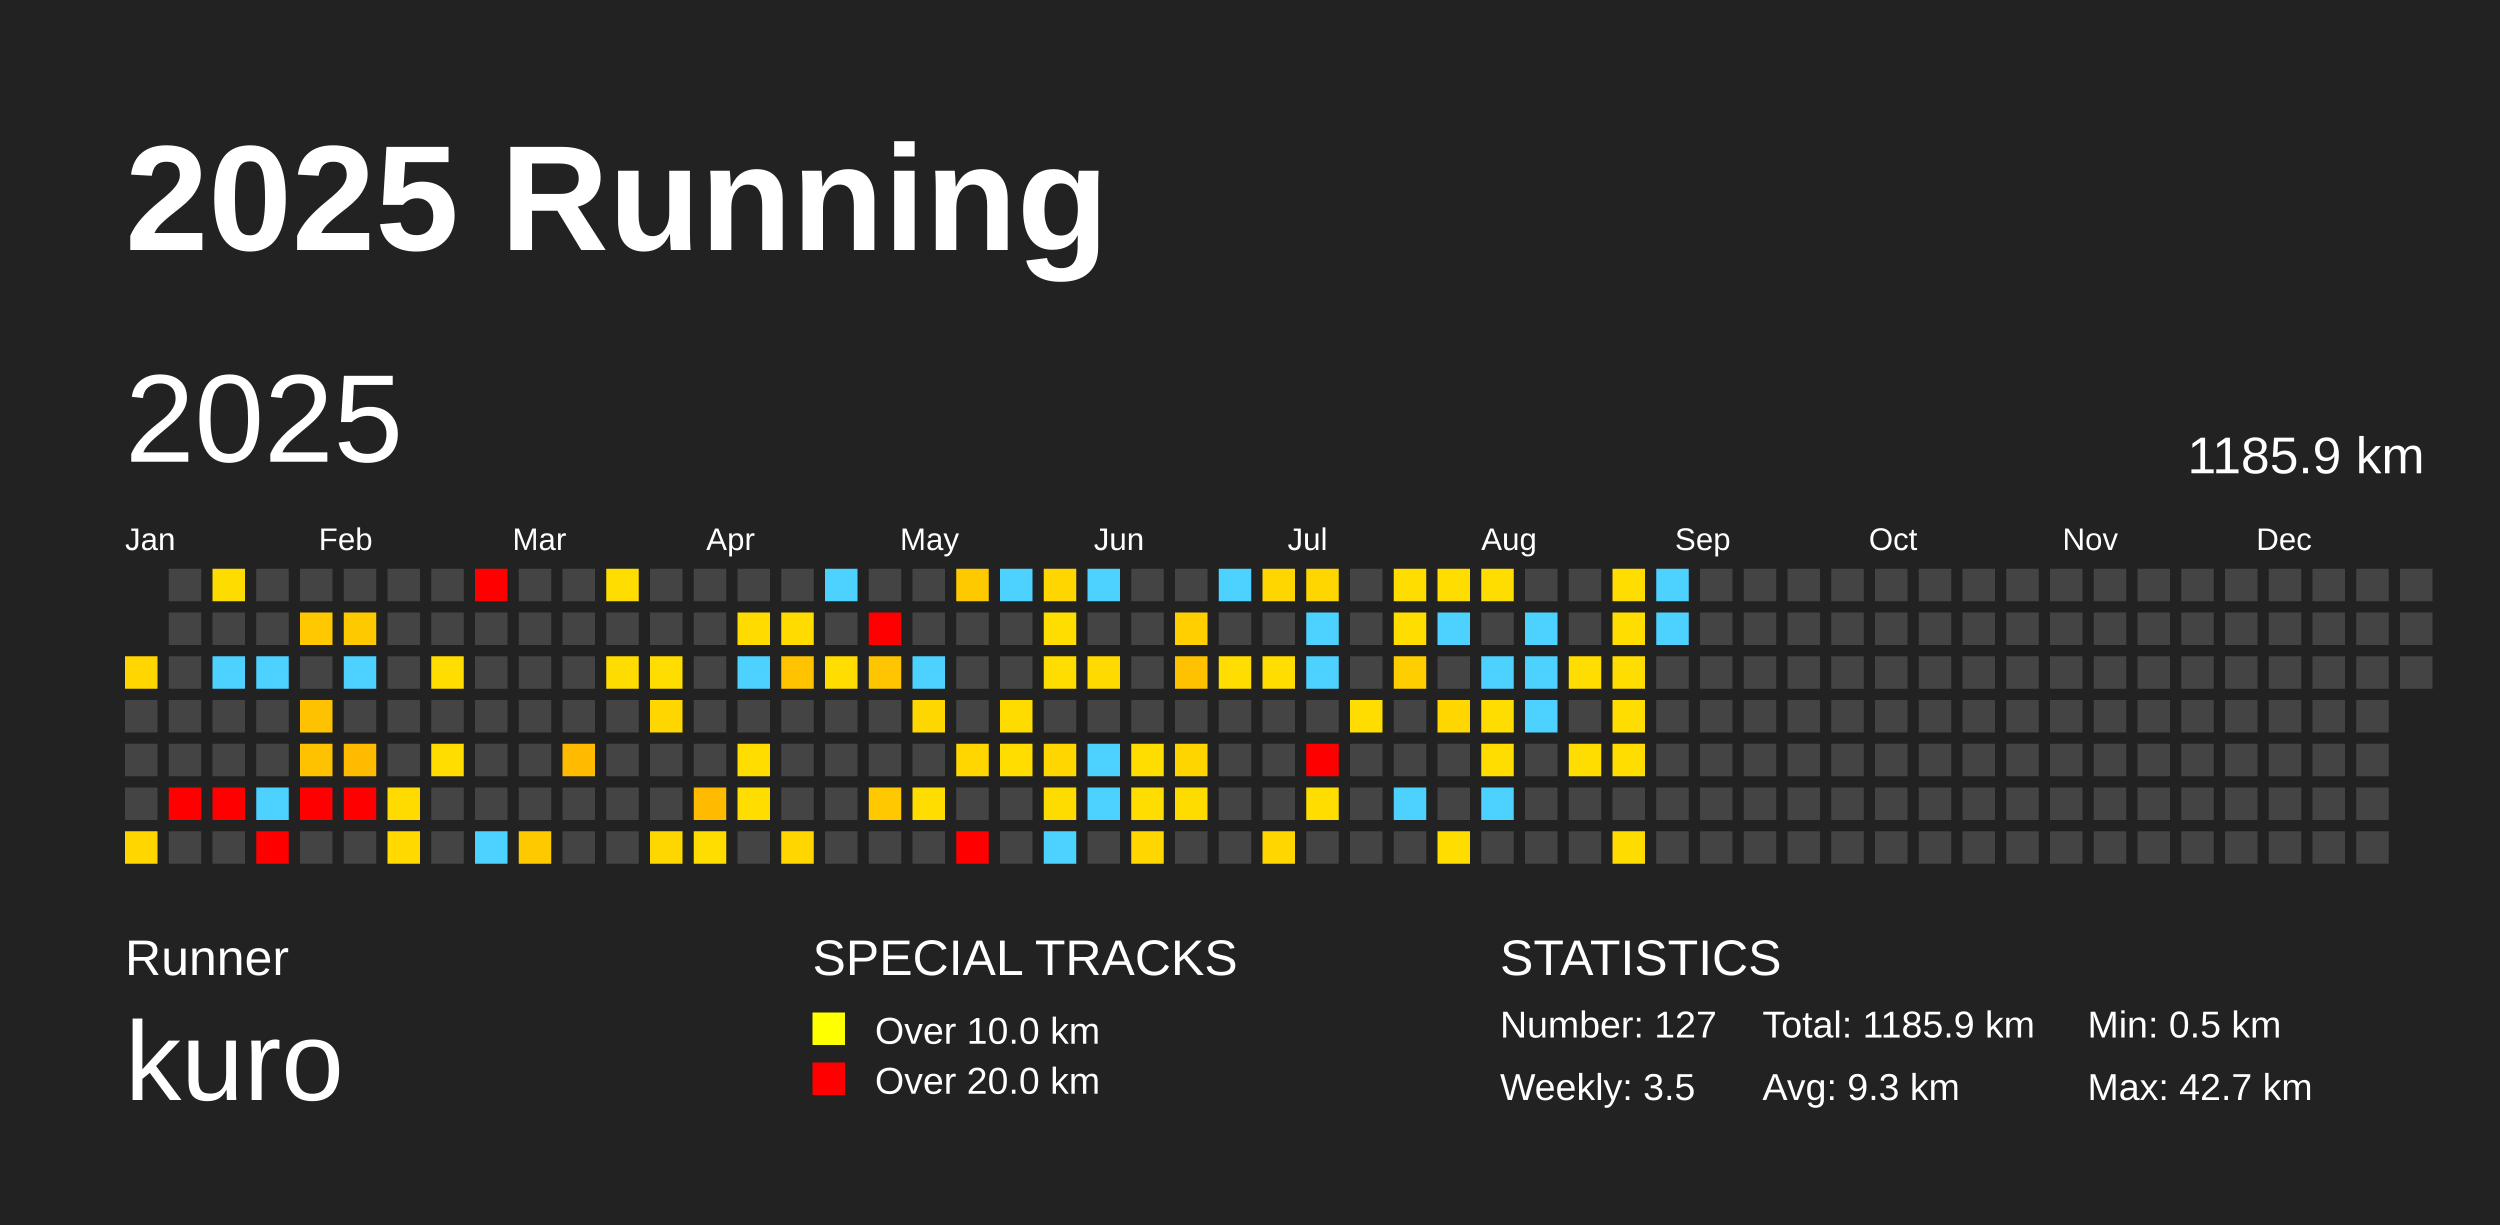
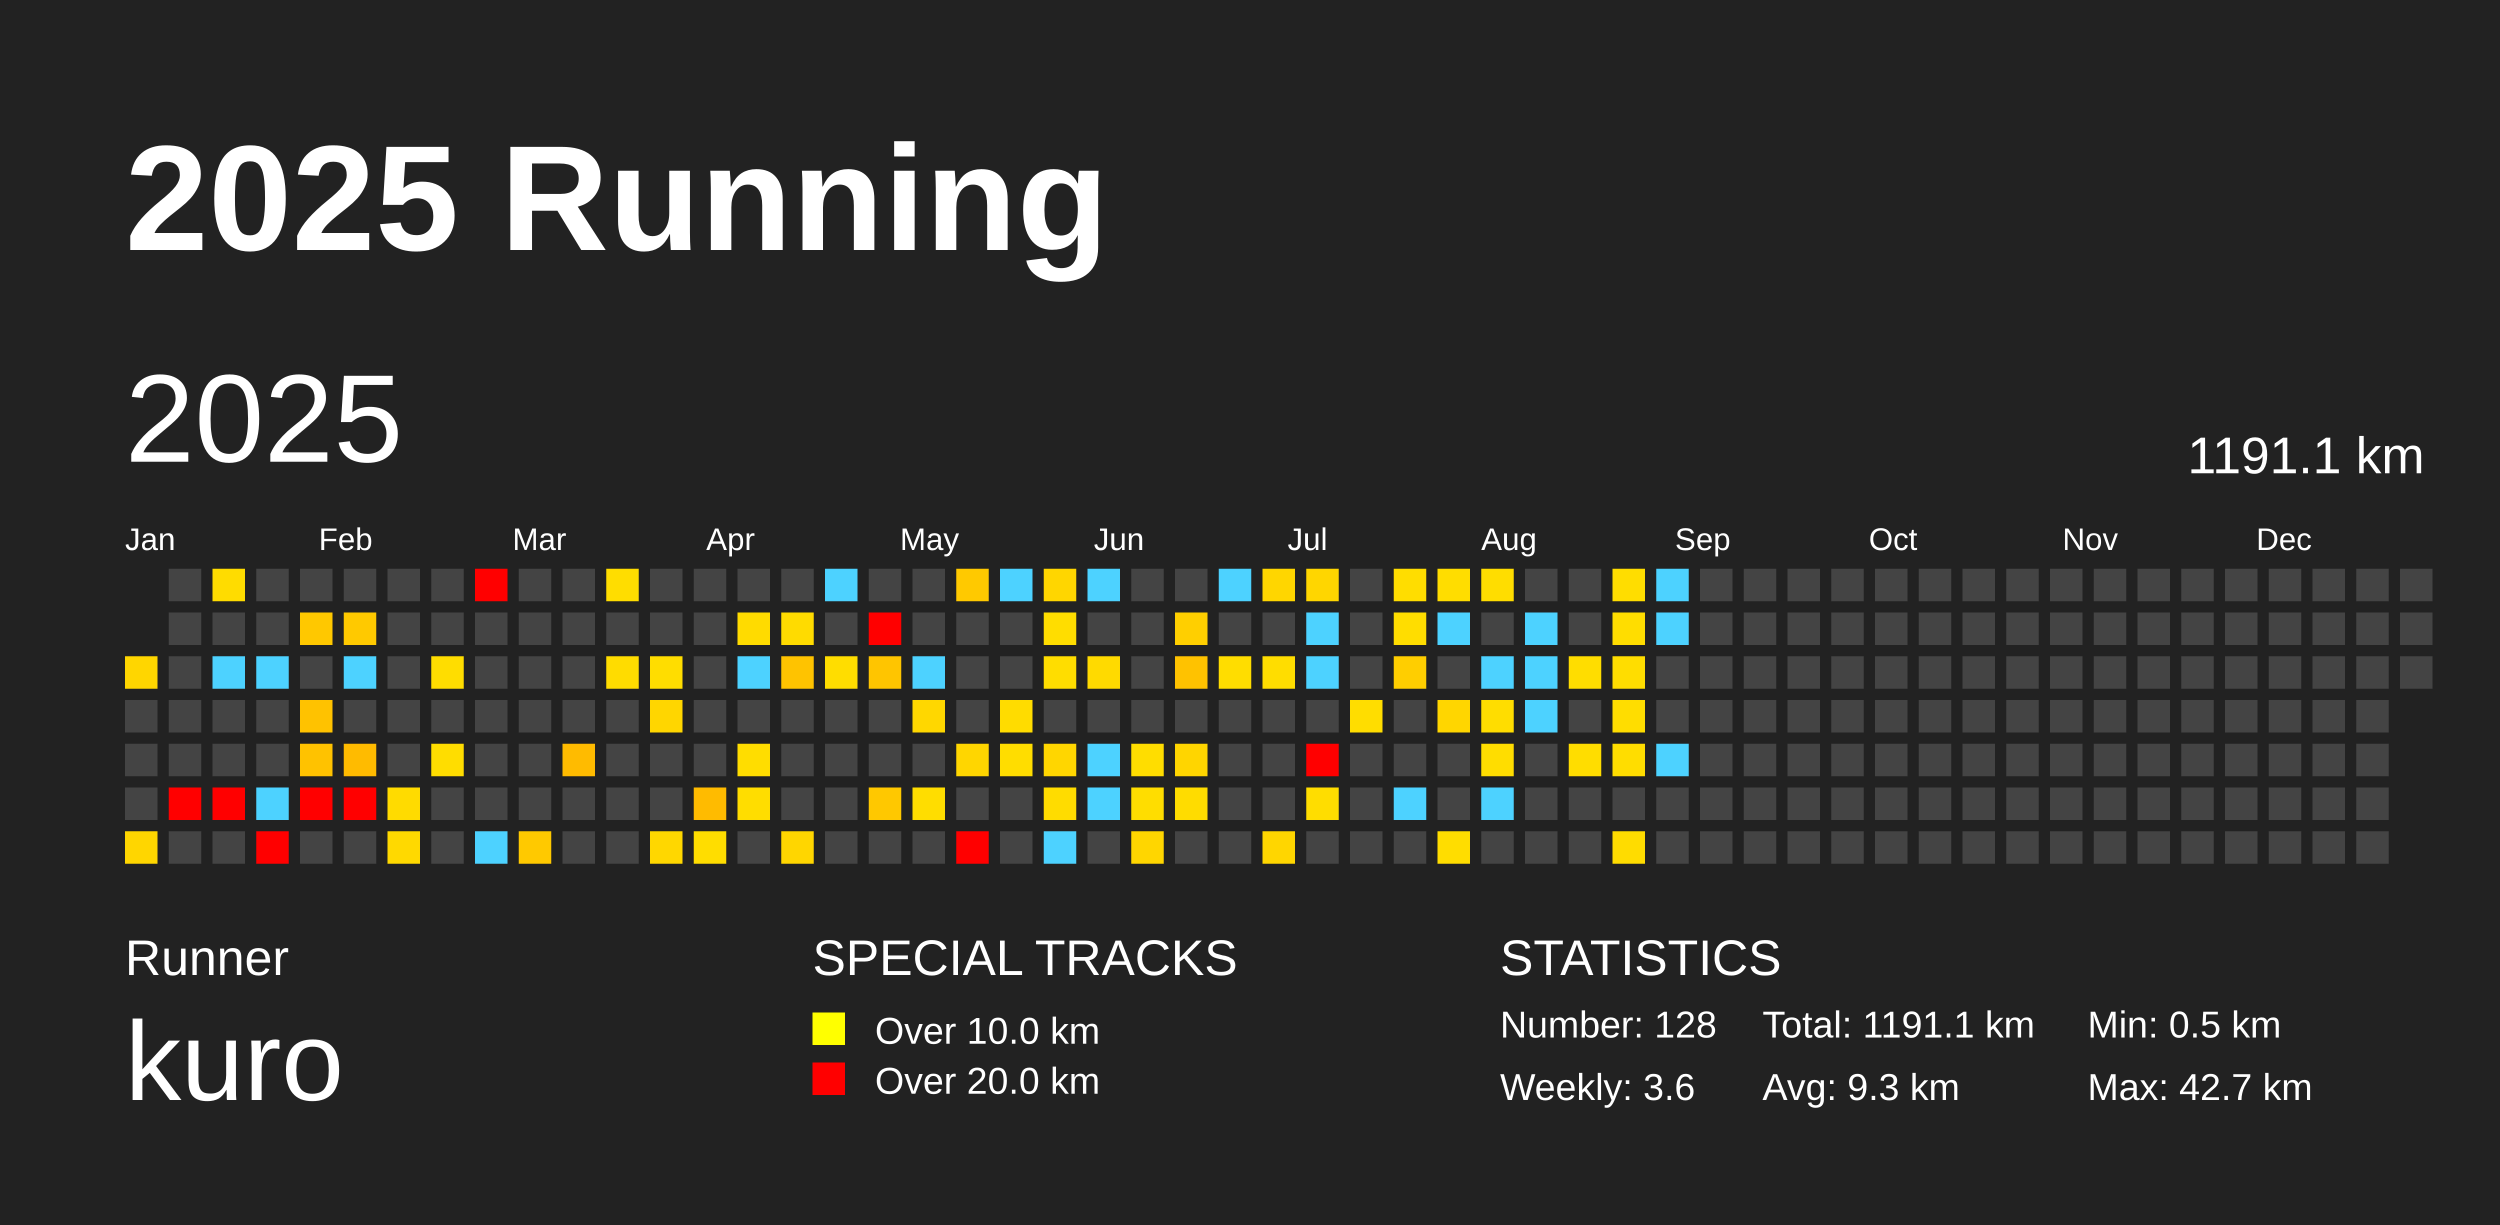
<svg xmlns="http://www.w3.org/2000/svg" baseProfile="full" height="98mm" version="1.1" viewBox="0,0,200,98" width="200mm">
  <defs />
  <rect fill="#222222" height="98" width="200" x="0" y="0" />
  <text fill="#FFFFFF" style="font-size:12px; font-family:Arial; font-weight:bold;" x="10" y="20">2025 Running</text>
  <text fill="#FFFFFF" style="font-size:4px; font-family:Arial" x="10" y="78">Runner</text>
  <text fill="#FFFFFF" style="font-size:9px; font-family:Arial" x="10" y="88">kuro</text>
  <text fill="#FFFFFF" style="font-size:4px; font-family:Arial" x="65" y="78">SPECIAL TRACKS</text>
  <rect fill="yellow" height="2.6" width="2.6" x="65" y="81" />
  <text fill="#FFFFFF" style="font-size:3px; font-family:Arial" x="70" y="83.5">Over 10.0 km</text>
  <rect fill="red" height="2.6" width="2.6" x="65" y="85" />
  <text fill="#FFFFFF" style="font-size:3px; font-family:Arial" x="70" y="87.5">Over 20.0 km</text>
  <text fill="#FFFFFF" style="font-size:4px; font-family:Arial" x="120" y="78">STATISTICS</text>
-   <text fill="#FFFFFF" style="font-size:3px; font-family:Arial" x="120" y="83">Number: 127</text>
-   <text fill="#FFFFFF" style="font-size:3px; font-family:Arial" x="120" y="88">Weekly: 3.5</text>
-   <text fill="#FFFFFF" style="font-size:3px; font-family:Arial" x="141" y="83">Total: 1185.9 km</text>
+   <text fill="#FFFFFF" style="font-size:3px; font-family:Arial" x="120" y="83">Number: 128</text>
+   <text fill="#FFFFFF" style="font-size:3px; font-family:Arial" x="120" y="88">Weekly: 3.6</text>
+   <text fill="#FFFFFF" style="font-size:3px; font-family:Arial" x="141" y="83">Total: 1191.1 km</text>
  <text fill="#FFFFFF" style="font-size:3px; font-family:Arial" x="141" y="88">Avg: 9.3 km</text>
  <text fill="#FFFFFF" style="font-size:3px; font-family:Arial" x="167" y="83">Min: 0.5 km</text>
  <text fill="#FFFFFF" style="font-size:3px; font-family:Arial" x="167" y="88">Max: 42.7 km</text>
  <text dominant-baseline="hanging" fill="#FFFFFF" style="font-size:10.0px; font-family:Arial;" x="10" y="30">2025</text>
-   <text dominant-baseline="hanging" fill="#FFFFFF" style="font-size:4.125px; font-family:Arial;" x="175" y="35">1185.9 km</text>
+   <text dominant-baseline="hanging" fill="#FFFFFF" style="font-size:4.125px; font-family:Arial;" x="175" y="35">1191.1 km</text>
  <text fill="#FFFFFF" style="font-size:2.5px; font-family:Arial" x="10.0" y="44">Jan</text>
  <text fill="#FFFFFF" style="font-size:2.5px; font-family:Arial" x="25.5" y="44">Feb</text>
  <text fill="#FFFFFF" style="font-size:2.5px; font-family:Arial" x="41.0" y="44">Mar</text>
  <text fill="#FFFFFF" style="font-size:2.5px; font-family:Arial" x="56.5" y="44">Apr</text>
  <text fill="#FFFFFF" style="font-size:2.5px; font-family:Arial" x="72.0" y="44">May</text>
  <text fill="#FFFFFF" style="font-size:2.5px; font-family:Arial" x="87.5" y="44">Jun</text>
  <text fill="#FFFFFF" style="font-size:2.5px; font-family:Arial" x="103.0" y="44">Jul</text>
  <text fill="#FFFFFF" style="font-size:2.5px; font-family:Arial" x="118.5" y="44">Aug</text>
  <text fill="#FFFFFF" style="font-size:2.5px; font-family:Arial" x="134.0" y="44">Sep</text>
  <text fill="#FFFFFF" style="font-size:2.5px; font-family:Arial" x="149.5" y="44">Oct</text>
  <text fill="#FFFFFF" style="font-size:2.5px; font-family:Arial" x="165.0" y="44">Nov</text>
  <text fill="#FFFFFF" style="font-size:2.5px; font-family:Arial" x="180.5" y="44">Dec</text>
  <rect fill="#ffd600" height="2.6" width="2.6" x="10.0" y="52.5" />
  <rect fill="#444444" height="2.6" width="2.6" x="10.0" y="56.0" />
  <rect fill="#444444" height="2.6" width="2.6" x="10.0" y="59.5" />
  <rect fill="#444444" height="2.6" width="2.6" x="10.0" y="63.0" />
  <rect fill="#ffd600" height="2.6" width="2.6" x="10.0" y="66.5" />
  <rect fill="#444444" height="2.6" width="2.6" x="13.5" y="45.5" />
  <rect fill="#444444" height="2.6" width="2.6" x="13.5" y="49.0" />
  <rect fill="#444444" height="2.6" width="2.6" x="13.5" y="52.5" />
  <rect fill="#444444" height="2.6" width="2.6" x="13.5" y="56.0" />
  <rect fill="#444444" height="2.6" width="2.6" x="13.5" y="59.5" />
  <rect fill="red" height="2.6" width="2.6" x="13.5" y="63.0" />
  <rect fill="#444444" height="2.6" width="2.6" x="13.5" y="66.5" />
  <rect fill="#ffdc00" height="2.6" width="2.6" x="17.0" y="45.5" />
  <rect fill="#444444" height="2.6" width="2.6" x="17.0" y="49.0" />
  <rect fill="#4dd2ff" height="2.6" width="2.6" x="17.0" y="52.5" />
  <rect fill="#444444" height="2.6" width="2.6" x="17.0" y="56.0" />
  <rect fill="#444444" height="2.6" width="2.6" x="17.0" y="59.5" />
  <rect fill="red" height="2.6" width="2.6" x="17.0" y="63.0" />
  <rect fill="#444444" height="2.6" width="2.6" x="17.0" y="66.5" />
  <rect fill="#444444" height="2.6" width="2.6" x="20.5" y="45.5" />
  <rect fill="#444444" height="2.6" width="2.6" x="20.5" y="49.0" />
  <rect fill="#4dd2ff" height="2.6" width="2.6" x="20.5" y="52.5" />
  <rect fill="#444444" height="2.6" width="2.6" x="20.5" y="56.0" />
  <rect fill="#444444" height="2.6" width="2.6" x="20.5" y="59.5" />
  <rect fill="#4dd2ff" height="2.6" width="2.6" x="20.5" y="63.0" />
  <rect fill="red" height="2.6" width="2.6" x="20.5" y="66.5" />
  <rect fill="#444444" height="2.6" width="2.6" x="24.0" y="45.5" />
  <rect fill="#ffc800" height="2.6" width="2.6" x="24.0" y="49.0" />
  <rect fill="#444444" height="2.6" width="2.6" x="24.0" y="52.5" />
  <rect fill="#ffc200" height="2.6" width="2.6" x="24.0" y="56.0" />
  <rect fill="#ffc200" height="2.6" width="2.6" x="24.0" y="59.5" />
  <rect fill="red" height="2.6" width="2.6" x="24.0" y="63.0" />
  <rect fill="#444444" height="2.6" width="2.6" x="24.0" y="66.5" />
  <rect fill="#444444" height="2.6" width="2.6" x="27.5" y="45.5" />
  <rect fill="#ffc900" height="2.6" width="2.6" x="27.5" y="49.0" />
  <rect fill="#4dd2ff" height="2.6" width="2.6" x="27.5" y="52.5" />
  <rect fill="#444444" height="2.6" width="2.6" x="27.5" y="56.0" />
  <rect fill="#ffbb00" height="2.6" width="2.6" x="27.5" y="59.5" />
  <rect fill="red" height="2.6" width="2.6" x="27.5" y="63.0" />
  <rect fill="#444444" height="2.6" width="2.6" x="27.5" y="66.5" />
  <rect fill="#444444" height="2.6" width="2.6" x="31.0" y="45.5" />
  <rect fill="#444444" height="2.6" width="2.6" x="31.0" y="49.0" />
  <rect fill="#444444" height="2.6" width="2.6" x="31.0" y="52.5" />
  <rect fill="#444444" height="2.6" width="2.6" x="31.0" y="56.0" />
  <rect fill="#444444" height="2.6" width="2.6" x="31.0" y="59.5" />
  <rect fill="#ffdb00" height="2.6" width="2.6" x="31.0" y="63.0" />
  <rect fill="#ffd900" height="2.6" width="2.6" x="31.0" y="66.5" />
  <rect fill="#444444" height="2.6" width="2.6" x="34.5" y="45.5" />
  <rect fill="#444444" height="2.6" width="2.6" x="34.5" y="49.0" />
  <rect fill="#ffdd00" height="2.6" width="2.6" x="34.5" y="52.5" />
  <rect fill="#444444" height="2.6" width="2.6" x="34.5" y="56.0" />
  <rect fill="#ffdd00" height="2.6" width="2.6" x="34.5" y="59.5" />
  <rect fill="#444444" height="2.6" width="2.6" x="34.5" y="63.0" />
  <rect fill="#444444" height="2.6" width="2.6" x="34.5" y="66.5" />
  <rect fill="red" height="2.6" width="2.6" x="38.0" y="45.5" />
  <rect fill="#444444" height="2.6" width="2.6" x="38.0" y="49.0" />
  <rect fill="#444444" height="2.6" width="2.6" x="38.0" y="52.5" />
  <rect fill="#444444" height="2.6" width="2.6" x="38.0" y="56.0" />
  <rect fill="#444444" height="2.6" width="2.6" x="38.0" y="59.5" />
  <rect fill="#444444" height="2.6" width="2.6" x="38.0" y="63.0" />
  <rect fill="#4dd2ff" height="2.6" width="2.6" x="38.0" y="66.5" />
  <rect fill="#444444" height="2.6" width="2.6" x="41.5" y="45.5" />
  <rect fill="#444444" height="2.6" width="2.6" x="41.5" y="49.0" />
  <rect fill="#444444" height="2.6" width="2.6" x="41.5" y="52.5" />
  <rect fill="#444444" height="2.6" width="2.6" x="41.5" y="56.0" />
  <rect fill="#444444" height="2.6" width="2.6" x="41.5" y="59.5" />
  <rect fill="#444444" height="2.6" width="2.6" x="41.5" y="63.0" />
  <rect fill="#ffc900" height="2.6" width="2.6" x="41.5" y="66.5" />
  <rect fill="#444444" height="2.6" width="2.6" x="45.0" y="45.5" />
  <rect fill="#444444" height="2.6" width="2.6" x="45.0" y="49.0" />
  <rect fill="#444444" height="2.6" width="2.6" x="45.0" y="52.5" />
  <rect fill="#444444" height="2.6" width="2.6" x="45.0" y="56.0" />
  <rect fill="#ffbb00" height="2.6" width="2.6" x="45.0" y="59.5" />
  <rect fill="#444444" height="2.6" width="2.6" x="45.0" y="63.0" />
  <rect fill="#444444" height="2.6" width="2.6" x="45.0" y="66.5" />
  <rect fill="#ffdd00" height="2.6" width="2.6" x="48.5" y="45.5" />
  <rect fill="#444444" height="2.6" width="2.6" x="48.5" y="49.0" />
  <rect fill="#ffdc00" height="2.6" width="2.6" x="48.5" y="52.5" />
  <rect fill="#444444" height="2.6" width="2.6" x="48.5" y="56.0" />
  <rect fill="#444444" height="2.6" width="2.6" x="48.5" y="59.5" />
  <rect fill="#444444" height="2.6" width="2.6" x="48.5" y="63.0" />
  <rect fill="#444444" height="2.6" width="2.6" x="48.5" y="66.5" />
  <rect fill="#444444" height="2.6" width="2.6" x="52.0" y="45.5" />
  <rect fill="#444444" height="2.6" width="2.6" x="52.0" y="49.0" />
  <rect fill="#ffdd00" height="2.6" width="2.6" x="52.0" y="52.5" />
  <rect fill="#ffd600" height="2.6" width="2.6" x="52.0" y="56.0" />
  <rect fill="#444444" height="2.6" width="2.6" x="52.0" y="59.5" />
  <rect fill="#444444" height="2.6" width="2.6" x="52.0" y="63.0" />
  <rect fill="#ffd700" height="2.6" width="2.6" x="52.0" y="66.5" />
  <rect fill="#444444" height="2.6" width="2.6" x="55.5" y="45.5" />
  <rect fill="#444444" height="2.6" width="2.6" x="55.5" y="49.0" />
  <rect fill="#444444" height="2.6" width="2.6" x="55.5" y="52.5" />
  <rect fill="#444444" height="2.6" width="2.6" x="55.5" y="56.0" />
  <rect fill="#444444" height="2.6" width="2.6" x="55.5" y="59.5" />
  <rect fill="#ffbb00" height="2.6" width="2.6" x="55.5" y="63.0" />
  <rect fill="#ffdd00" height="2.6" width="2.6" x="55.5" y="66.5" />
  <rect fill="#444444" height="2.6" width="2.6" x="59.0" y="45.5" />
  <rect fill="#ffdb00" height="2.6" width="2.6" x="59.0" y="49.0" />
  <rect fill="#4dd2ff" height="2.6" width="2.6" x="59.0" y="52.5" />
  <rect fill="#444444" height="2.6" width="2.6" x="59.0" y="56.0" />
  <rect fill="#ffdd00" height="2.6" width="2.6" x="59.0" y="59.5" />
  <rect fill="#ffdd00" height="2.6" width="2.6" x="59.0" y="63.0" />
  <rect fill="#444444" height="2.6" width="2.6" x="59.0" y="66.5" />
  <rect fill="#444444" height="2.6" width="2.6" x="62.5" y="45.5" />
  <rect fill="#ffdb00" height="2.6" width="2.6" x="62.5" y="49.0" />
  <rect fill="#ffc300" height="2.6" width="2.6" x="62.5" y="52.5" />
  <rect fill="#444444" height="2.6" width="2.6" x="62.5" y="56.0" />
  <rect fill="#444444" height="2.6" width="2.6" x="62.5" y="59.5" />
  <rect fill="#444444" height="2.6" width="2.6" x="62.5" y="63.0" />
  <rect fill="#ffd600" height="2.6" width="2.6" x="62.5" y="66.5" />
  <rect fill="#4dd2ff" height="2.6" width="2.6" x="66.0" y="45.5" />
  <rect fill="#444444" height="2.6" width="2.6" x="66.0" y="49.0" />
  <rect fill="#ffdd00" height="2.6" width="2.6" x="66.0" y="52.5" />
  <rect fill="#444444" height="2.6" width="2.6" x="66.0" y="56.0" />
  <rect fill="#444444" height="2.6" width="2.6" x="66.0" y="59.5" />
  <rect fill="#444444" height="2.6" width="2.6" x="66.0" y="63.0" />
  <rect fill="#444444" height="2.6" width="2.6" x="66.0" y="66.5" />
  <rect fill="#444444" height="2.6" width="2.6" x="69.5" y="45.5" />
  <rect fill="red" height="2.6" width="2.6" x="69.5" y="49.0" />
  <rect fill="#ffc500" height="2.6" width="2.6" x="69.5" y="52.5" />
  <rect fill="#444444" height="2.6" width="2.6" x="69.5" y="56.0" />
  <rect fill="#444444" height="2.6" width="2.6" x="69.5" y="59.5" />
  <rect fill="#ffc800" height="2.6" width="2.6" x="69.5" y="63.0" />
  <rect fill="#444444" height="2.6" width="2.6" x="69.5" y="66.5" />
  <rect fill="#444444" height="2.6" width="2.6" x="73.0" y="45.5" />
  <rect fill="#444444" height="2.6" width="2.6" x="73.0" y="49.0" />
  <rect fill="#4dd2ff" height="2.6" width="2.6" x="73.0" y="52.5" />
  <rect fill="#ffd700" height="2.6" width="2.6" x="73.0" y="56.0" />
  <rect fill="#444444" height="2.6" width="2.6" x="73.0" y="59.5" />
  <rect fill="#ffdd00" height="2.6" width="2.6" x="73.0" y="63.0" />
  <rect fill="#444444" height="2.6" width="2.6" x="73.0" y="66.5" />
  <rect fill="#ffc900" height="2.6" width="2.6" x="76.5" y="45.5" />
  <rect fill="#444444" height="2.6" width="2.6" x="76.5" y="49.0" />
  <rect fill="#444444" height="2.6" width="2.6" x="76.5" y="52.5" />
  <rect fill="#444444" height="2.6" width="2.6" x="76.5" y="56.0" />
  <rect fill="#ffd600" height="2.6" width="2.6" x="76.5" y="59.5" />
  <rect fill="#444444" height="2.6" width="2.6" x="76.5" y="63.0" />
  <rect fill="red" height="2.6" width="2.6" x="76.5" y="66.5" />
  <rect fill="#4dd2ff" height="2.6" width="2.6" x="80.0" y="45.5" />
  <rect fill="#444444" height="2.6" width="2.6" x="80.0" y="49.0" />
  <rect fill="#444444" height="2.6" width="2.6" x="80.0" y="52.5" />
  <rect fill="#ffdc00" height="2.6" width="2.6" x="80.0" y="56.0" />
  <rect fill="#ffdd00" height="2.6" width="2.6" x="80.0" y="59.5" />
  <rect fill="#444444" height="2.6" width="2.6" x="80.0" y="63.0" />
  <rect fill="#444444" height="2.6" width="2.6" x="80.0" y="66.5" />
  <rect fill="#ffd600" height="2.6" width="2.6" x="83.5" y="45.5" />
  <rect fill="#ffdd00" height="2.6" width="2.6" x="83.5" y="49.0" />
  <rect fill="#ffdd00" height="2.6" width="2.6" x="83.5" y="52.5" />
  <rect fill="#444444" height="2.6" width="2.6" x="83.5" y="56.0" />
  <rect fill="#ffd600" height="2.6" width="2.6" x="83.5" y="59.5" />
  <rect fill="#ffdc00" height="2.6" width="2.6" x="83.5" y="63.0" />
  <rect fill="#4dd2ff" height="2.6" width="2.6" x="83.5" y="66.5" />
  <rect fill="#4dd2ff" height="2.6" width="2.6" x="87.0" y="45.5" />
  <rect fill="#444444" height="2.6" width="2.6" x="87.0" y="49.0" />
  <rect fill="#ffda00" height="2.6" width="2.6" x="87.0" y="52.5" />
  <rect fill="#444444" height="2.6" width="2.6" x="87.0" y="56.0" />
  <rect fill="#4dd2ff" height="2.6" width="2.6" x="87.0" y="59.5" />
  <rect fill="#4dd2ff" height="2.6" width="2.6" x="87.0" y="63.0" />
  <rect fill="#444444" height="2.6" width="2.6" x="87.0" y="66.5" />
  <rect fill="#444444" height="2.6" width="2.6" x="90.5" y="45.5" />
  <rect fill="#444444" height="2.6" width="2.6" x="90.5" y="49.0" />
  <rect fill="#444444" height="2.6" width="2.6" x="90.5" y="52.5" />
  <rect fill="#444444" height="2.6" width="2.6" x="90.5" y="56.0" />
  <rect fill="#ffdd00" height="2.6" width="2.6" x="90.5" y="59.5" />
  <rect fill="#ffdd00" height="2.6" width="2.6" x="90.5" y="63.0" />
  <rect fill="#ffd600" height="2.6" width="2.6" x="90.5" y="66.5" />
  <rect fill="#444444" height="2.6" width="2.6" x="94.0" y="45.5" />
  <rect fill="#ffcf00" height="2.6" width="2.6" x="94.0" y="49.0" />
  <rect fill="#ffc200" height="2.6" width="2.6" x="94.0" y="52.5" />
  <rect fill="#444444" height="2.6" width="2.6" x="94.0" y="56.0" />
  <rect fill="#ffd500" height="2.6" width="2.6" x="94.0" y="59.5" />
  <rect fill="#ffdc00" height="2.6" width="2.6" x="94.0" y="63.0" />
  <rect fill="#444444" height="2.6" width="2.6" x="94.0" y="66.5" />
  <rect fill="#4dd2ff" height="2.6" width="2.6" x="97.5" y="45.5" />
  <rect fill="#444444" height="2.6" width="2.6" x="97.5" y="49.0" />
  <rect fill="#ffdd00" height="2.6" width="2.6" x="97.5" y="52.5" />
  <rect fill="#444444" height="2.6" width="2.6" x="97.5" y="56.0" />
  <rect fill="#444444" height="2.6" width="2.6" x="97.5" y="59.5" />
  <rect fill="#444444" height="2.6" width="2.6" x="97.5" y="63.0" />
  <rect fill="#444444" height="2.6" width="2.6" x="97.5" y="66.5" />
  <rect fill="#ffd600" height="2.6" width="2.6" x="101.0" y="45.5" />
  <rect fill="#444444" height="2.6" width="2.6" x="101.0" y="49.0" />
  <rect fill="#ffdd00" height="2.6" width="2.6" x="101.0" y="52.5" />
  <rect fill="#444444" height="2.6" width="2.6" x="101.0" y="56.0" />
  <rect fill="#444444" height="2.6" width="2.6" x="101.0" y="59.5" />
  <rect fill="#444444" height="2.6" width="2.6" x="101.0" y="63.0" />
  <rect fill="#ffd600" height="2.6" width="2.6" x="101.0" y="66.5" />
  <rect fill="#ffd600" height="2.6" width="2.6" x="104.5" y="45.5" />
  <rect fill="#4dd2ff" height="2.6" width="2.6" x="104.5" y="49.0" />
  <rect fill="#4dd2ff" height="2.6" width="2.6" x="104.5" y="52.5" />
  <rect fill="#444444" height="2.6" width="2.6" x="104.5" y="56.0" />
  <rect fill="red" height="2.6" width="2.6" x="104.5" y="59.5" />
  <rect fill="#ffdd00" height="2.6" width="2.6" x="104.5" y="63.0" />
  <rect fill="#444444" height="2.6" width="2.6" x="104.5" y="66.5" />
  <rect fill="#444444" height="2.6" width="2.6" x="108.0" y="45.5" />
  <rect fill="#444444" height="2.6" width="2.6" x="108.0" y="49.0" />
  <rect fill="#444444" height="2.6" width="2.6" x="108.0" y="52.5" />
  <rect fill="#ffdd00" height="2.6" width="2.6" x="108.0" y="56.0" />
  <rect fill="#444444" height="2.6" width="2.6" x="108.0" y="59.5" />
  <rect fill="#444444" height="2.6" width="2.6" x="108.0" y="63.0" />
  <rect fill="#444444" height="2.6" width="2.6" x="108.0" y="66.5" />
  <rect fill="#ffdd00" height="2.6" width="2.6" x="111.5" y="45.5" />
  <rect fill="#ffdd00" height="2.6" width="2.6" x="111.5" y="49.0" />
  <rect fill="#ffce00" height="2.6" width="2.6" x="111.5" y="52.5" />
  <rect fill="#444444" height="2.6" width="2.6" x="111.5" y="56.0" />
  <rect fill="#444444" height="2.6" width="2.6" x="111.5" y="59.5" />
  <rect fill="#4dd2ff" height="2.6" width="2.6" x="111.5" y="63.0" />
  <rect fill="#444444" height="2.6" width="2.6" x="111.5" y="66.5" />
  <rect fill="#ffdd00" height="2.6" width="2.6" x="115.0" y="45.5" />
  <rect fill="#4dd2ff" height="2.6" width="2.6" x="115.0" y="49.0" />
  <rect fill="#444444" height="2.6" width="2.6" x="115.0" y="52.5" />
  <rect fill="#ffd600" height="2.6" width="2.6" x="115.0" y="56.0" />
  <rect fill="#444444" height="2.6" width="2.6" x="115.0" y="59.5" />
  <rect fill="#444444" height="2.6" width="2.6" x="115.0" y="63.0" />
  <rect fill="#ffdd00" height="2.6" width="2.6" x="115.0" y="66.5" />
  <rect fill="#ffdd00" height="2.6" width="2.6" x="118.5" y="45.5" />
  <rect fill="#444444" height="2.6" width="2.6" x="118.5" y="49.0" />
  <rect fill="#4dd2ff" height="2.6" width="2.6" x="118.5" y="52.5" />
  <rect fill="#ffdd00" height="2.6" width="2.6" x="118.5" y="56.0" />
  <rect fill="#ffdd00" height="2.6" width="2.6" x="118.5" y="59.5" />
  <rect fill="#4dd2ff" height="2.6" width="2.6" x="118.5" y="63.0" />
  <rect fill="#444444" height="2.6" width="2.6" x="118.5" y="66.5" />
  <rect fill="#444444" height="2.6" width="2.6" x="122.0" y="45.5" />
  <rect fill="#4dd2ff" height="2.6" width="2.6" x="122.0" y="49.0" />
  <rect fill="#4dd2ff" height="2.6" width="2.6" x="122.0" y="52.5" />
  <rect fill="#4dd2ff" height="2.6" width="2.6" x="122.0" y="56.0" />
  <rect fill="#444444" height="2.6" width="2.6" x="122.0" y="59.5" />
  <rect fill="#444444" height="2.6" width="2.6" x="122.0" y="63.0" />
  <rect fill="#444444" height="2.6" width="2.6" x="122.0" y="66.5" />
  <rect fill="#444444" height="2.6" width="2.6" x="125.5" y="45.5" />
  <rect fill="#444444" height="2.6" width="2.6" x="125.5" y="49.0" />
  <rect fill="#ffdd00" height="2.6" width="2.6" x="125.5" y="52.5" />
  <rect fill="#444444" height="2.6" width="2.6" x="125.5" y="56.0" />
  <rect fill="#ffdd00" height="2.6" width="2.6" x="125.5" y="59.5" />
  <rect fill="#444444" height="2.6" width="2.6" x="125.5" y="63.0" />
  <rect fill="#444444" height="2.6" width="2.6" x="125.5" y="66.5" />
  <rect fill="#ffdd00" height="2.6" width="2.6" x="129.0" y="45.5" />
  <rect fill="#ffdd00" height="2.6" width="2.6" x="129.0" y="49.0" />
  <rect fill="#ffdd00" height="2.6" width="2.6" x="129.0" y="52.5" />
  <rect fill="#ffdd00" height="2.6" width="2.6" x="129.0" y="56.0" />
  <rect fill="#ffdd00" height="2.6" width="2.6" x="129.0" y="59.5" />
  <rect fill="#444444" height="2.6" width="2.6" x="129.0" y="63.0" />
  <rect fill="#ffdc00" height="2.6" width="2.6" x="129.0" y="66.5" />
  <rect fill="#4dd2ff" height="2.6" width="2.6" x="132.5" y="45.5" />
  <rect fill="#4dd2ff" height="2.6" width="2.6" x="132.5" y="49.0" />
  <rect fill="#444444" height="2.6" width="2.6" x="132.5" y="52.5" />
  <rect fill="#444444" height="2.6" width="2.6" x="132.5" y="56.0" />
-   <rect fill="#444444" height="2.6" width="2.6" x="132.5" y="59.5" />
+   <rect fill="#4dd2ff" height="2.6" width="2.6" x="132.5" y="59.5" />
  <rect fill="#444444" height="2.6" width="2.6" x="132.5" y="63.0" />
  <rect fill="#444444" height="2.6" width="2.6" x="132.5" y="66.5" />
  <rect fill="#444444" height="2.6" width="2.6" x="136.0" y="45.5" />
  <rect fill="#444444" height="2.6" width="2.6" x="136.0" y="49.0" />
  <rect fill="#444444" height="2.6" width="2.6" x="136.0" y="52.5" />
  <rect fill="#444444" height="2.6" width="2.6" x="136.0" y="56.0" />
  <rect fill="#444444" height="2.6" width="2.6" x="136.0" y="59.5" />
  <rect fill="#444444" height="2.6" width="2.6" x="136.0" y="63.0" />
  <rect fill="#444444" height="2.6" width="2.6" x="136.0" y="66.5" />
  <rect fill="#444444" height="2.6" width="2.6" x="139.5" y="45.5" />
  <rect fill="#444444" height="2.6" width="2.6" x="139.5" y="49.0" />
  <rect fill="#444444" height="2.6" width="2.6" x="139.5" y="52.5" />
  <rect fill="#444444" height="2.6" width="2.6" x="139.5" y="56.0" />
  <rect fill="#444444" height="2.6" width="2.6" x="139.5" y="59.5" />
  <rect fill="#444444" height="2.6" width="2.6" x="139.5" y="63.0" />
  <rect fill="#444444" height="2.6" width="2.6" x="139.5" y="66.5" />
  <rect fill="#444444" height="2.6" width="2.6" x="143.0" y="45.5" />
  <rect fill="#444444" height="2.6" width="2.6" x="143.0" y="49.0" />
  <rect fill="#444444" height="2.6" width="2.6" x="143.0" y="52.5" />
  <rect fill="#444444" height="2.6" width="2.6" x="143.0" y="56.0" />
  <rect fill="#444444" height="2.6" width="2.6" x="143.0" y="59.5" />
  <rect fill="#444444" height="2.6" width="2.6" x="143.0" y="63.0" />
  <rect fill="#444444" height="2.6" width="2.6" x="143.0" y="66.5" />
  <rect fill="#444444" height="2.6" width="2.6" x="146.5" y="45.5" />
  <rect fill="#444444" height="2.6" width="2.6" x="146.5" y="49.0" />
  <rect fill="#444444" height="2.6" width="2.6" x="146.5" y="52.5" />
  <rect fill="#444444" height="2.6" width="2.6" x="146.5" y="56.0" />
  <rect fill="#444444" height="2.6" width="2.6" x="146.5" y="59.5" />
  <rect fill="#444444" height="2.6" width="2.6" x="146.5" y="63.0" />
  <rect fill="#444444" height="2.6" width="2.6" x="146.5" y="66.5" />
  <rect fill="#444444" height="2.6" width="2.6" x="150.0" y="45.5" />
  <rect fill="#444444" height="2.6" width="2.6" x="150.0" y="49.0" />
  <rect fill="#444444" height="2.6" width="2.6" x="150.0" y="52.5" />
  <rect fill="#444444" height="2.6" width="2.6" x="150.0" y="56.0" />
  <rect fill="#444444" height="2.6" width="2.6" x="150.0" y="59.5" />
  <rect fill="#444444" height="2.6" width="2.6" x="150.0" y="63.0" />
  <rect fill="#444444" height="2.6" width="2.6" x="150.0" y="66.5" />
  <rect fill="#444444" height="2.6" width="2.6" x="153.5" y="45.5" />
  <rect fill="#444444" height="2.6" width="2.6" x="153.5" y="49.0" />
  <rect fill="#444444" height="2.6" width="2.6" x="153.5" y="52.5" />
  <rect fill="#444444" height="2.6" width="2.6" x="153.5" y="56.0" />
  <rect fill="#444444" height="2.6" width="2.6" x="153.5" y="59.5" />
  <rect fill="#444444" height="2.6" width="2.6" x="153.5" y="63.0" />
  <rect fill="#444444" height="2.6" width="2.6" x="153.5" y="66.5" />
  <rect fill="#444444" height="2.6" width="2.6" x="157.0" y="45.5" />
  <rect fill="#444444" height="2.6" width="2.6" x="157.0" y="49.0" />
  <rect fill="#444444" height="2.6" width="2.6" x="157.0" y="52.5" />
  <rect fill="#444444" height="2.6" width="2.6" x="157.0" y="56.0" />
  <rect fill="#444444" height="2.6" width="2.6" x="157.0" y="59.5" />
  <rect fill="#444444" height="2.6" width="2.6" x="157.0" y="63.0" />
  <rect fill="#444444" height="2.6" width="2.6" x="157.0" y="66.5" />
  <rect fill="#444444" height="2.6" width="2.6" x="160.5" y="45.5" />
  <rect fill="#444444" height="2.6" width="2.6" x="160.5" y="49.0" />
  <rect fill="#444444" height="2.6" width="2.6" x="160.5" y="52.5" />
  <rect fill="#444444" height="2.6" width="2.6" x="160.5" y="56.0" />
  <rect fill="#444444" height="2.6" width="2.6" x="160.5" y="59.5" />
  <rect fill="#444444" height="2.6" width="2.6" x="160.5" y="63.0" />
  <rect fill="#444444" height="2.6" width="2.6" x="160.5" y="66.5" />
  <rect fill="#444444" height="2.6" width="2.6" x="164.0" y="45.5" />
  <rect fill="#444444" height="2.6" width="2.6" x="164.0" y="49.0" />
  <rect fill="#444444" height="2.6" width="2.6" x="164.0" y="52.5" />
  <rect fill="#444444" height="2.6" width="2.6" x="164.0" y="56.0" />
  <rect fill="#444444" height="2.6" width="2.6" x="164.0" y="59.5" />
  <rect fill="#444444" height="2.6" width="2.6" x="164.0" y="63.0" />
  <rect fill="#444444" height="2.6" width="2.6" x="164.0" y="66.5" />
  <rect fill="#444444" height="2.6" width="2.6" x="167.5" y="45.5" />
  <rect fill="#444444" height="2.6" width="2.6" x="167.5" y="49.0" />
  <rect fill="#444444" height="2.6" width="2.6" x="167.5" y="52.5" />
  <rect fill="#444444" height="2.6" width="2.6" x="167.5" y="56.0" />
  <rect fill="#444444" height="2.6" width="2.6" x="167.5" y="59.5" />
  <rect fill="#444444" height="2.6" width="2.6" x="167.5" y="63.0" />
  <rect fill="#444444" height="2.6" width="2.6" x="167.5" y="66.5" />
  <rect fill="#444444" height="2.6" width="2.6" x="171.0" y="45.5" />
  <rect fill="#444444" height="2.6" width="2.6" x="171.0" y="49.0" />
  <rect fill="#444444" height="2.6" width="2.6" x="171.0" y="52.5" />
  <rect fill="#444444" height="2.6" width="2.6" x="171.0" y="56.0" />
  <rect fill="#444444" height="2.6" width="2.6" x="171.0" y="59.5" />
  <rect fill="#444444" height="2.6" width="2.6" x="171.0" y="63.0" />
  <rect fill="#444444" height="2.6" width="2.6" x="171.0" y="66.5" />
  <rect fill="#444444" height="2.6" width="2.6" x="174.5" y="45.5" />
  <rect fill="#444444" height="2.6" width="2.6" x="174.5" y="49.0" />
  <rect fill="#444444" height="2.6" width="2.6" x="174.5" y="52.5" />
  <rect fill="#444444" height="2.6" width="2.6" x="174.5" y="56.0" />
  <rect fill="#444444" height="2.6" width="2.6" x="174.5" y="59.5" />
  <rect fill="#444444" height="2.6" width="2.6" x="174.5" y="63.0" />
  <rect fill="#444444" height="2.6" width="2.6" x="174.5" y="66.5" />
  <rect fill="#444444" height="2.6" width="2.6" x="178.0" y="45.5" />
  <rect fill="#444444" height="2.6" width="2.6" x="178.0" y="49.0" />
  <rect fill="#444444" height="2.6" width="2.6" x="178.0" y="52.5" />
  <rect fill="#444444" height="2.6" width="2.6" x="178.0" y="56.0" />
  <rect fill="#444444" height="2.6" width="2.6" x="178.0" y="59.5" />
  <rect fill="#444444" height="2.6" width="2.6" x="178.0" y="63.0" />
  <rect fill="#444444" height="2.6" width="2.6" x="178.0" y="66.5" />
  <rect fill="#444444" height="2.6" width="2.6" x="181.5" y="45.5" />
  <rect fill="#444444" height="2.6" width="2.6" x="181.5" y="49.0" />
  <rect fill="#444444" height="2.6" width="2.6" x="181.5" y="52.5" />
  <rect fill="#444444" height="2.6" width="2.6" x="181.5" y="56.0" />
  <rect fill="#444444" height="2.6" width="2.6" x="181.5" y="59.5" />
  <rect fill="#444444" height="2.6" width="2.6" x="181.5" y="63.0" />
  <rect fill="#444444" height="2.6" width="2.6" x="181.5" y="66.5" />
  <rect fill="#444444" height="2.6" width="2.6" x="185.0" y="45.5" />
  <rect fill="#444444" height="2.6" width="2.6" x="185.0" y="49.0" />
  <rect fill="#444444" height="2.6" width="2.6" x="185.0" y="52.5" />
  <rect fill="#444444" height="2.6" width="2.6" x="185.0" y="56.0" />
  <rect fill="#444444" height="2.6" width="2.6" x="185.0" y="59.5" />
  <rect fill="#444444" height="2.6" width="2.6" x="185.0" y="63.0" />
  <rect fill="#444444" height="2.6" width="2.6" x="185.0" y="66.5" />
  <rect fill="#444444" height="2.6" width="2.6" x="188.5" y="45.5" />
  <rect fill="#444444" height="2.6" width="2.6" x="188.5" y="49.0" />
  <rect fill="#444444" height="2.6" width="2.6" x="188.5" y="52.5" />
  <rect fill="#444444" height="2.6" width="2.6" x="188.5" y="56.0" />
  <rect fill="#444444" height="2.6" width="2.6" x="188.5" y="59.5" />
  <rect fill="#444444" height="2.6" width="2.6" x="188.5" y="63.0" />
  <rect fill="#444444" height="2.6" width="2.6" x="188.5" y="66.5" />
  <rect fill="#444444" height="2.6" width="2.6" x="192.0" y="45.5" />
  <rect fill="#444444" height="2.6" width="2.6" x="192.0" y="49.0" />
  <rect fill="#444444" height="2.6" width="2.6" x="192.0" y="52.5" />
</svg>
